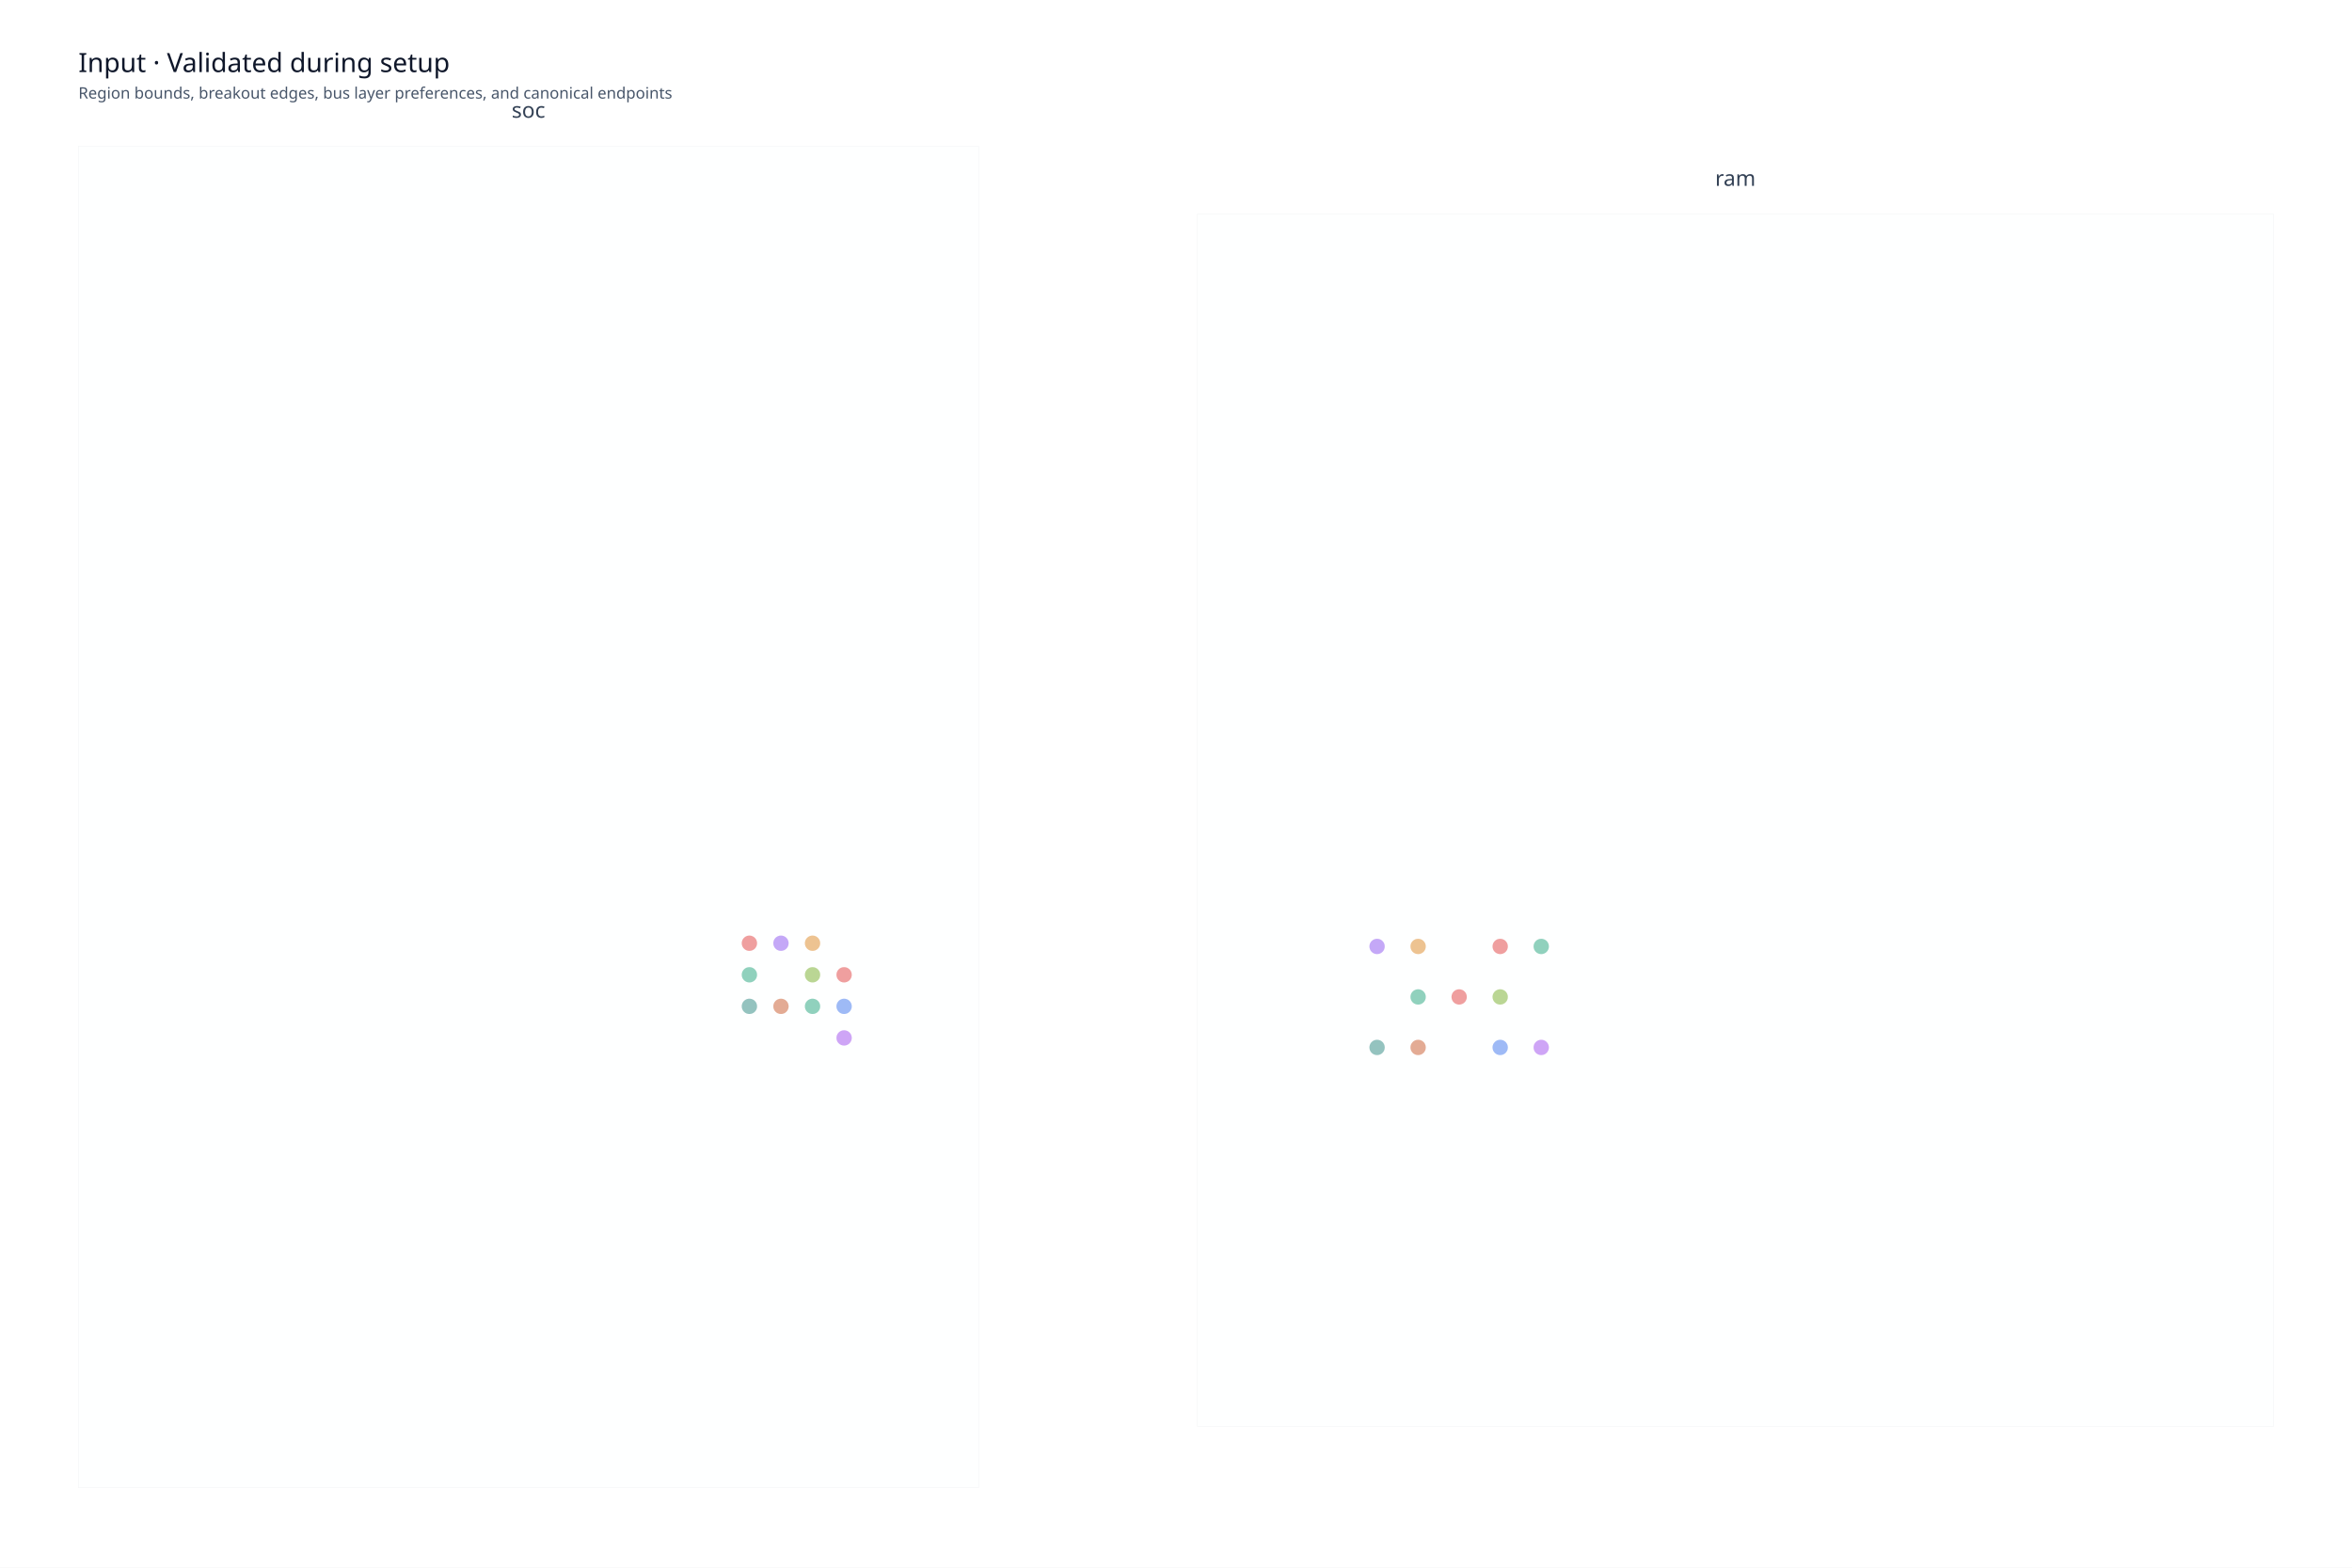
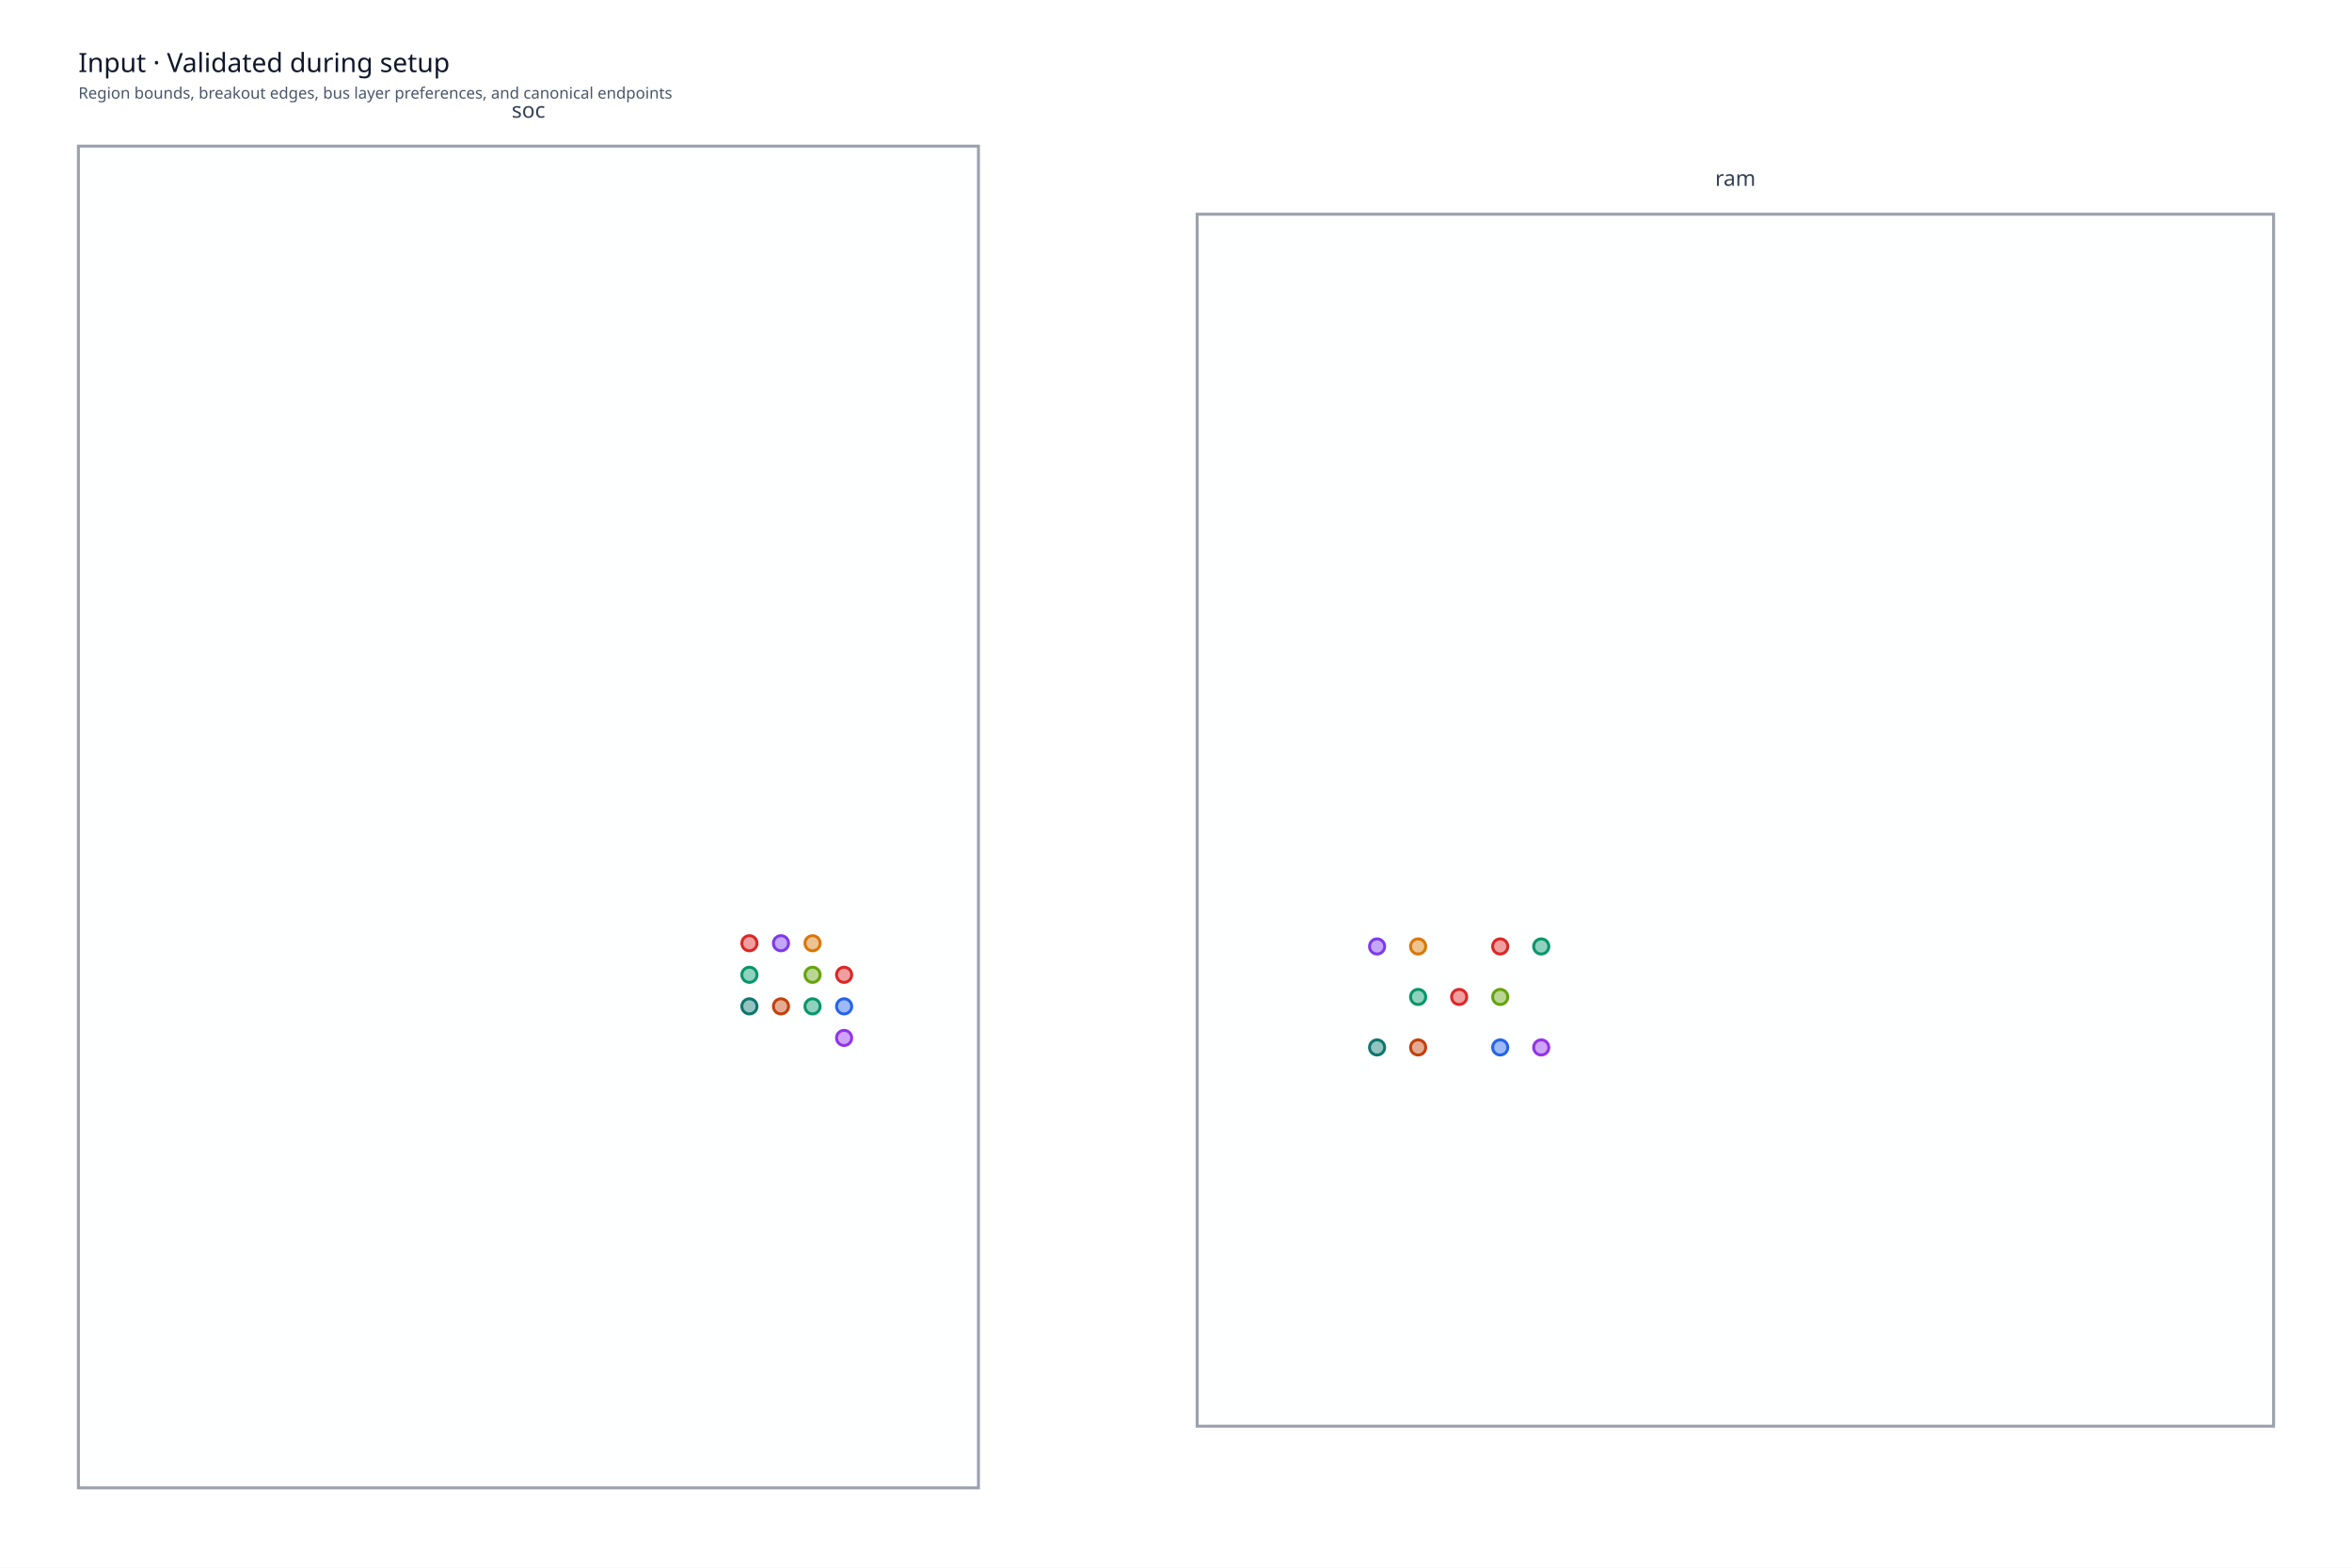
<svg xmlns="http://www.w3.org/2000/svg" width="1200" height="800" viewBox="0 0 1200 800">
  <rect width="100%" height="100%" fill="#ffffff" />
  <g>
-     <rect data-type="rect" data-label="" data-x="-9.5" data-y="0" x="40" y="74.563" width="459.215" height="684.697" fill="rgba(226, 232, 240, 0.035)" stroke="rgba(71, 85, 105, 0.55)" stroke-width="0.031" />
+     <rect data-type="rect" data-label="" data-x="-9.5" data-y="0" x="40" y="74.563" width="459.215" height="684.697" fill="rgba(226, 232, 240, 0.035)" stroke="rgba(71, 85, 105, 0.55)" stroke-width="1.5" />
  </g>
  <g>
-     <rect data-type="rect" data-label="" data-x="9.616916999999999" data-y="-0.0509170000000001" x="610.791" y="109.319" width="549.209" height="618.464" fill="rgba(226, 232, 240, 0.035)" stroke="rgba(71, 85, 105, 0.55)" stroke-width="0.031" />
+     <rect data-type="rect" data-label="" data-x="9.616916999999999" data-y="-0.0509170000000001" x="610.791" y="109.319" width="549.209" height="618.464" fill="rgba(226, 232, 240, 0.035)" stroke="rgba(71, 85, 105, 0.55)" stroke-width="1.5" />
  </g>
-   <circle data-type="circle" data-label="" data-x="-6" data-y="-3" cx="382.348" cy="513.546" r="3.865" fill="#0f766e70" stroke="#0f766e" stroke-width="0.031" />
-   <circle data-type="circle" data-label="" data-x="-5.5" data-y="-3" cx="398.454" cy="513.546" r="3.865" fill="#c2410c70" stroke="#c2410c" stroke-width="0.031" />
-   <circle data-type="circle" data-label="" data-x="-4.5" data-y="-3" cx="430.666" cy="513.546" r="3.865" fill="#2563eb70" stroke="#2563eb" stroke-width="0.031" />
-   <circle data-type="circle" data-label="" data-x="-4.5" data-y="-3.5" cx="430.666" cy="529.652" r="3.865" fill="#9333ea70" stroke="#9333ea" stroke-width="0.031" />
-   <circle data-type="circle" data-label="" data-x="-6" data-y="-2.5" cx="382.348" cy="497.44" r="3.865" fill="#05966970" stroke="#059669" stroke-width="0.031" />
-   <circle data-type="circle" data-label="" data-x="-6" data-y="-2" cx="382.348" cy="481.334" r="3.865" fill="#dc262670" stroke="#dc2626" stroke-width="0.031" />
-   <circle data-type="circle" data-label="" data-x="-5" data-y="-2" cx="414.56" cy="481.334" r="3.865" fill="#d9770670" stroke="#d97706" stroke-width="0.031" />
-   <circle data-type="circle" data-label="" data-x="-5.5" data-y="-2" cx="398.454" cy="481.334" r="3.865" fill="#7c3aed70" stroke="#7c3aed" stroke-width="0.031" />
-   <circle data-type="circle" data-label="" data-x="-5" data-y="-3" cx="414.56" cy="513.546" r="3.865" fill="#05966970" stroke="#059669" stroke-width="0.031" />
-   <circle data-type="circle" data-label="" data-x="-4.5" data-y="-2.5" cx="430.666" cy="497.44" r="3.865" fill="#dc262670" stroke="#dc2626" stroke-width="0.031" />
-   <circle data-type="circle" data-label="" data-x="-5" data-y="-2.5" cx="414.56" cy="497.44" r="3.865" fill="#65a30d70" stroke="#65a30d" stroke-width="0.031" />
-   <circle data-type="circle" data-label="" data-x="3.941917" data-y="-3.650917" cx="702.594" cy="534.513" r="3.865" fill="#0f766e70" stroke="#0f766e" stroke-width="0.031" />
-   <circle data-type="circle" data-label="" data-x="4.591917" data-y="-3.650917" cx="723.532" cy="534.513" r="3.865" fill="#c2410c70" stroke="#c2410c" stroke-width="0.031" />
-   <circle data-type="circle" data-label="" data-x="5.891917" data-y="-3.650917" cx="765.407" cy="534.513" r="3.865" fill="#2563eb70" stroke="#2563eb" stroke-width="0.031" />
-   <circle data-type="circle" data-label="" data-x="6.541917" data-y="-3.650917" cx="786.345" cy="534.513" r="3.865" fill="#9333ea70" stroke="#9333ea" stroke-width="0.031" />
-   <circle data-type="circle" data-label="" data-x="6.541917" data-y="-2.050917" cx="786.345" cy="482.975" r="3.865" fill="#05966970" stroke="#059669" stroke-width="0.031" />
-   <circle data-type="circle" data-label="" data-x="5.891917" data-y="-2.050917" cx="765.407" cy="482.975" r="3.865" fill="#dc262670" stroke="#dc2626" stroke-width="0.031" />
-   <circle data-type="circle" data-label="" data-x="4.591917" data-y="-2.050917" cx="723.532" cy="482.975" r="3.865" fill="#d9770670" stroke="#d97706" stroke-width="0.031" />
-   <circle data-type="circle" data-label="" data-x="3.941917" data-y="-2.050917" cx="702.594" cy="482.975" r="3.865" fill="#7c3aed70" stroke="#7c3aed" stroke-width="0.031" />
-   <circle data-type="circle" data-label="" data-x="4.591917" data-y="-2.850917" cx="723.532" cy="508.744" r="3.865" fill="#05966970" stroke="#059669" stroke-width="0.031" />
-   <circle data-type="circle" data-label="" data-x="5.241917" data-y="-2.850917" cx="744.469" cy="508.744" r="3.865" fill="#dc262670" stroke="#dc2626" stroke-width="0.031" />
-   <circle data-type="circle" data-label="" data-x="5.891917" data-y="-2.850917" cx="765.407" cy="508.744" r="3.865" fill="#65a30d70" stroke="#65a30d" stroke-width="0.031" />
+   <circle data-type="circle" data-label="" data-x="-6" data-y="-3" cx="382.348" cy="513.546" r="3.865" fill="#0f766e70" stroke="#0f766e" stroke-width="1.5" />
+   <circle data-type="circle" data-label="" data-x="-5.5" data-y="-3" cx="398.454" cy="513.546" r="3.865" fill="#c2410c70" stroke="#c2410c" stroke-width="1.5" />
+   <circle data-type="circle" data-label="" data-x="-4.5" data-y="-3" cx="430.666" cy="513.546" r="3.865" fill="#2563eb70" stroke="#2563eb" stroke-width="1.5" />
+   <circle data-type="circle" data-label="" data-x="-4.5" data-y="-3.5" cx="430.666" cy="529.652" r="3.865" fill="#9333ea70" stroke="#9333ea" stroke-width="1.5" />
+   <circle data-type="circle" data-label="" data-x="-6" data-y="-2.5" cx="382.348" cy="497.44" r="3.865" fill="#05966970" stroke="#059669" stroke-width="1.5" />
+   <circle data-type="circle" data-label="" data-x="-6" data-y="-2" cx="382.348" cy="481.334" r="3.865" fill="#dc262670" stroke="#dc2626" stroke-width="1.5" />
+   <circle data-type="circle" data-label="" data-x="-5" data-y="-2" cx="414.56" cy="481.334" r="3.865" fill="#d9770670" stroke="#d97706" stroke-width="1.5" />
+   <circle data-type="circle" data-label="" data-x="-5.5" data-y="-2" cx="398.454" cy="481.334" r="3.865" fill="#7c3aed70" stroke="#7c3aed" stroke-width="1.5" />
+   <circle data-type="circle" data-label="" data-x="-5" data-y="-3" cx="414.56" cy="513.546" r="3.865" fill="#05966970" stroke="#059669" stroke-width="1.5" />
+   <circle data-type="circle" data-label="" data-x="-4.5" data-y="-2.5" cx="430.666" cy="497.44" r="3.865" fill="#dc262670" stroke="#dc2626" stroke-width="1.5" />
+   <circle data-type="circle" data-label="" data-x="-5" data-y="-2.5" cx="414.56" cy="497.44" r="3.865" fill="#65a30d70" stroke="#65a30d" stroke-width="1.5" />
+   <circle data-type="circle" data-label="" data-x="3.941917" data-y="-3.650917" cx="702.594" cy="534.513" r="3.865" fill="#0f766e70" stroke="#0f766e" stroke-width="1.5" />
+   <circle data-type="circle" data-label="" data-x="4.591917" data-y="-3.650917" cx="723.532" cy="534.513" r="3.865" fill="#c2410c70" stroke="#c2410c" stroke-width="1.5" />
+   <circle data-type="circle" data-label="" data-x="5.891917" data-y="-3.650917" cx="765.407" cy="534.513" r="3.865" fill="#2563eb70" stroke="#2563eb" stroke-width="1.5" />
+   <circle data-type="circle" data-label="" data-x="6.541917" data-y="-3.650917" cx="786.345" cy="534.513" r="3.865" fill="#9333ea70" stroke="#9333ea" stroke-width="1.5" />
+   <circle data-type="circle" data-label="" data-x="6.541917" data-y="-2.050917" cx="786.345" cy="482.975" r="3.865" fill="#05966970" stroke="#059669" stroke-width="1.5" />
+   <circle data-type="circle" data-label="" data-x="5.891917" data-y="-2.050917" cx="765.407" cy="482.975" r="3.865" fill="#dc262670" stroke="#dc2626" stroke-width="1.5" />
+   <circle data-type="circle" data-label="" data-x="4.591917" data-y="-2.050917" cx="723.532" cy="482.975" r="3.865" fill="#d9770670" stroke="#d97706" stroke-width="1.5" />
+   <circle data-type="circle" data-label="" data-x="3.941917" data-y="-2.050917" cx="702.594" cy="482.975" r="3.865" fill="#7c3aed70" stroke="#7c3aed" stroke-width="1.5" />
+   <circle data-type="circle" data-label="" data-x="4.591917" data-y="-2.850917" cx="723.532" cy="508.744" r="3.865" fill="#05966970" stroke="#059669" stroke-width="1.5" />
+   <circle data-type="circle" data-label="" data-x="5.241917" data-y="-2.850917" cx="744.469" cy="508.744" r="3.865" fill="#dc262670" stroke="#dc2626" stroke-width="1.5" />
+   <circle data-type="circle" data-label="" data-x="5.891917" data-y="-2.850917" cx="765.407" cy="508.744" r="3.865" fill="#65a30d70" stroke="#65a30d" stroke-width="1.5" />
  <text data-type="text" data-label="soc" data-x="-9.5" data-y="10.97808" x="269.607" y="63.289" fill="#334155" font-size="10.952" font-family="sans-serif" text-anchor="middle" dominant-baseline="text-after-edge">soc</text>
  <text data-type="text" data-label="ram" data-x="9.616916999999999" data-y="9.899083" x="885.395" y="98.045" fill="#334155" font-size="10.952" font-family="sans-serif" text-anchor="middle" dominant-baseline="text-after-edge">ram</text>
  <text data-type="text" data-label="Input · Validated during setup" data-x="-16.62808" data-y="11.678080000000001" x="40" y="40.741" fill="#0f172a" font-size="13.529" font-family="sans-serif" text-anchor="start" dominant-baseline="text-after-edge">Input · Validated during setup</text>
  <text data-type="text" data-label="Region bounds, breakout edges, bus layer preferences, and canonical endpoints" data-x="-16.62808" data-y="11.30808" x="40" y="52.659" fill="#475569" font-size="8.053" font-family="sans-serif" text-anchor="start" dominant-baseline="text-after-edge">Region bounds, breakout edges, bus layer preferences, and canonical endpoints</text>
  <g id="crosshair" style="display: none">
-     <line id="crosshair-h" y1="0" y2="800" stroke="#666" stroke-width="0.5" />
-     <line id="crosshair-v" x1="0" x2="1200" stroke="#666" stroke-width="0.5" />
+     <line id="crosshair-h" y1="0" y2="800" stroke="#666" stroke-width="1.5" />
+     <line id="crosshair-v" x1="0" x2="1200" stroke="#666" stroke-width="1.5" />
    <text id="coordinates" font-family="monospace" font-size="12" fill="#666" />
  </g>
</svg>
